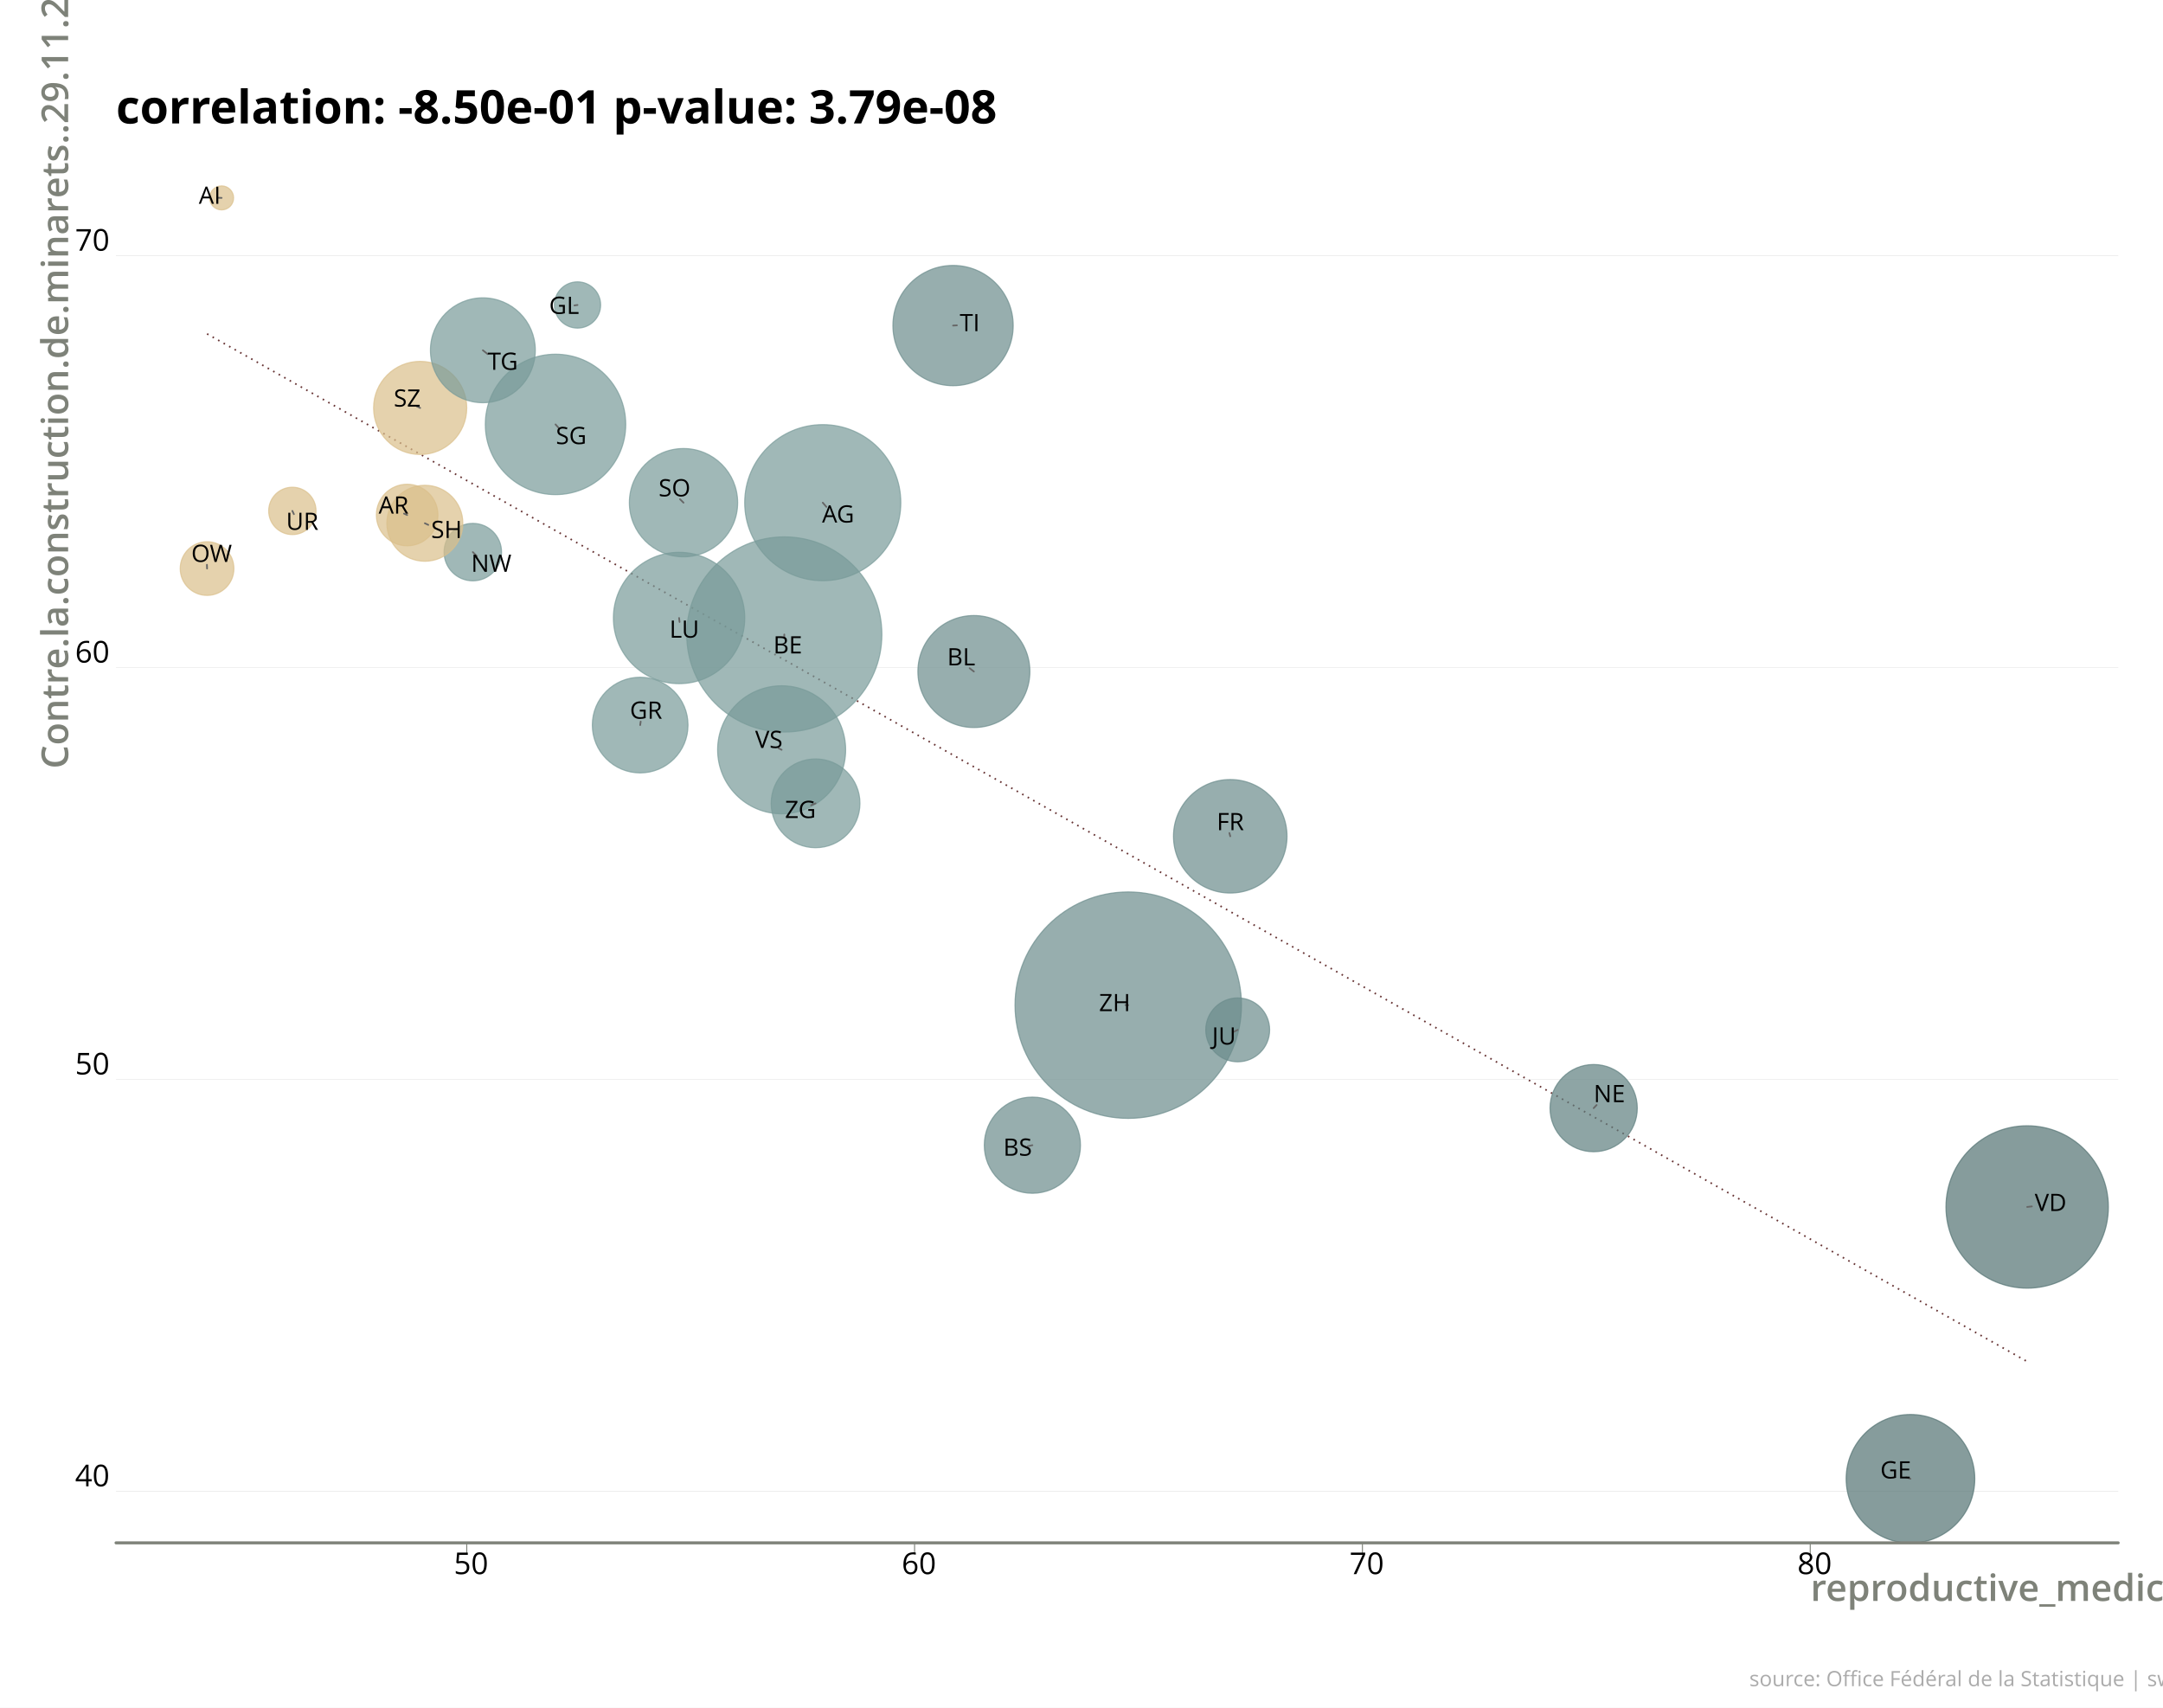
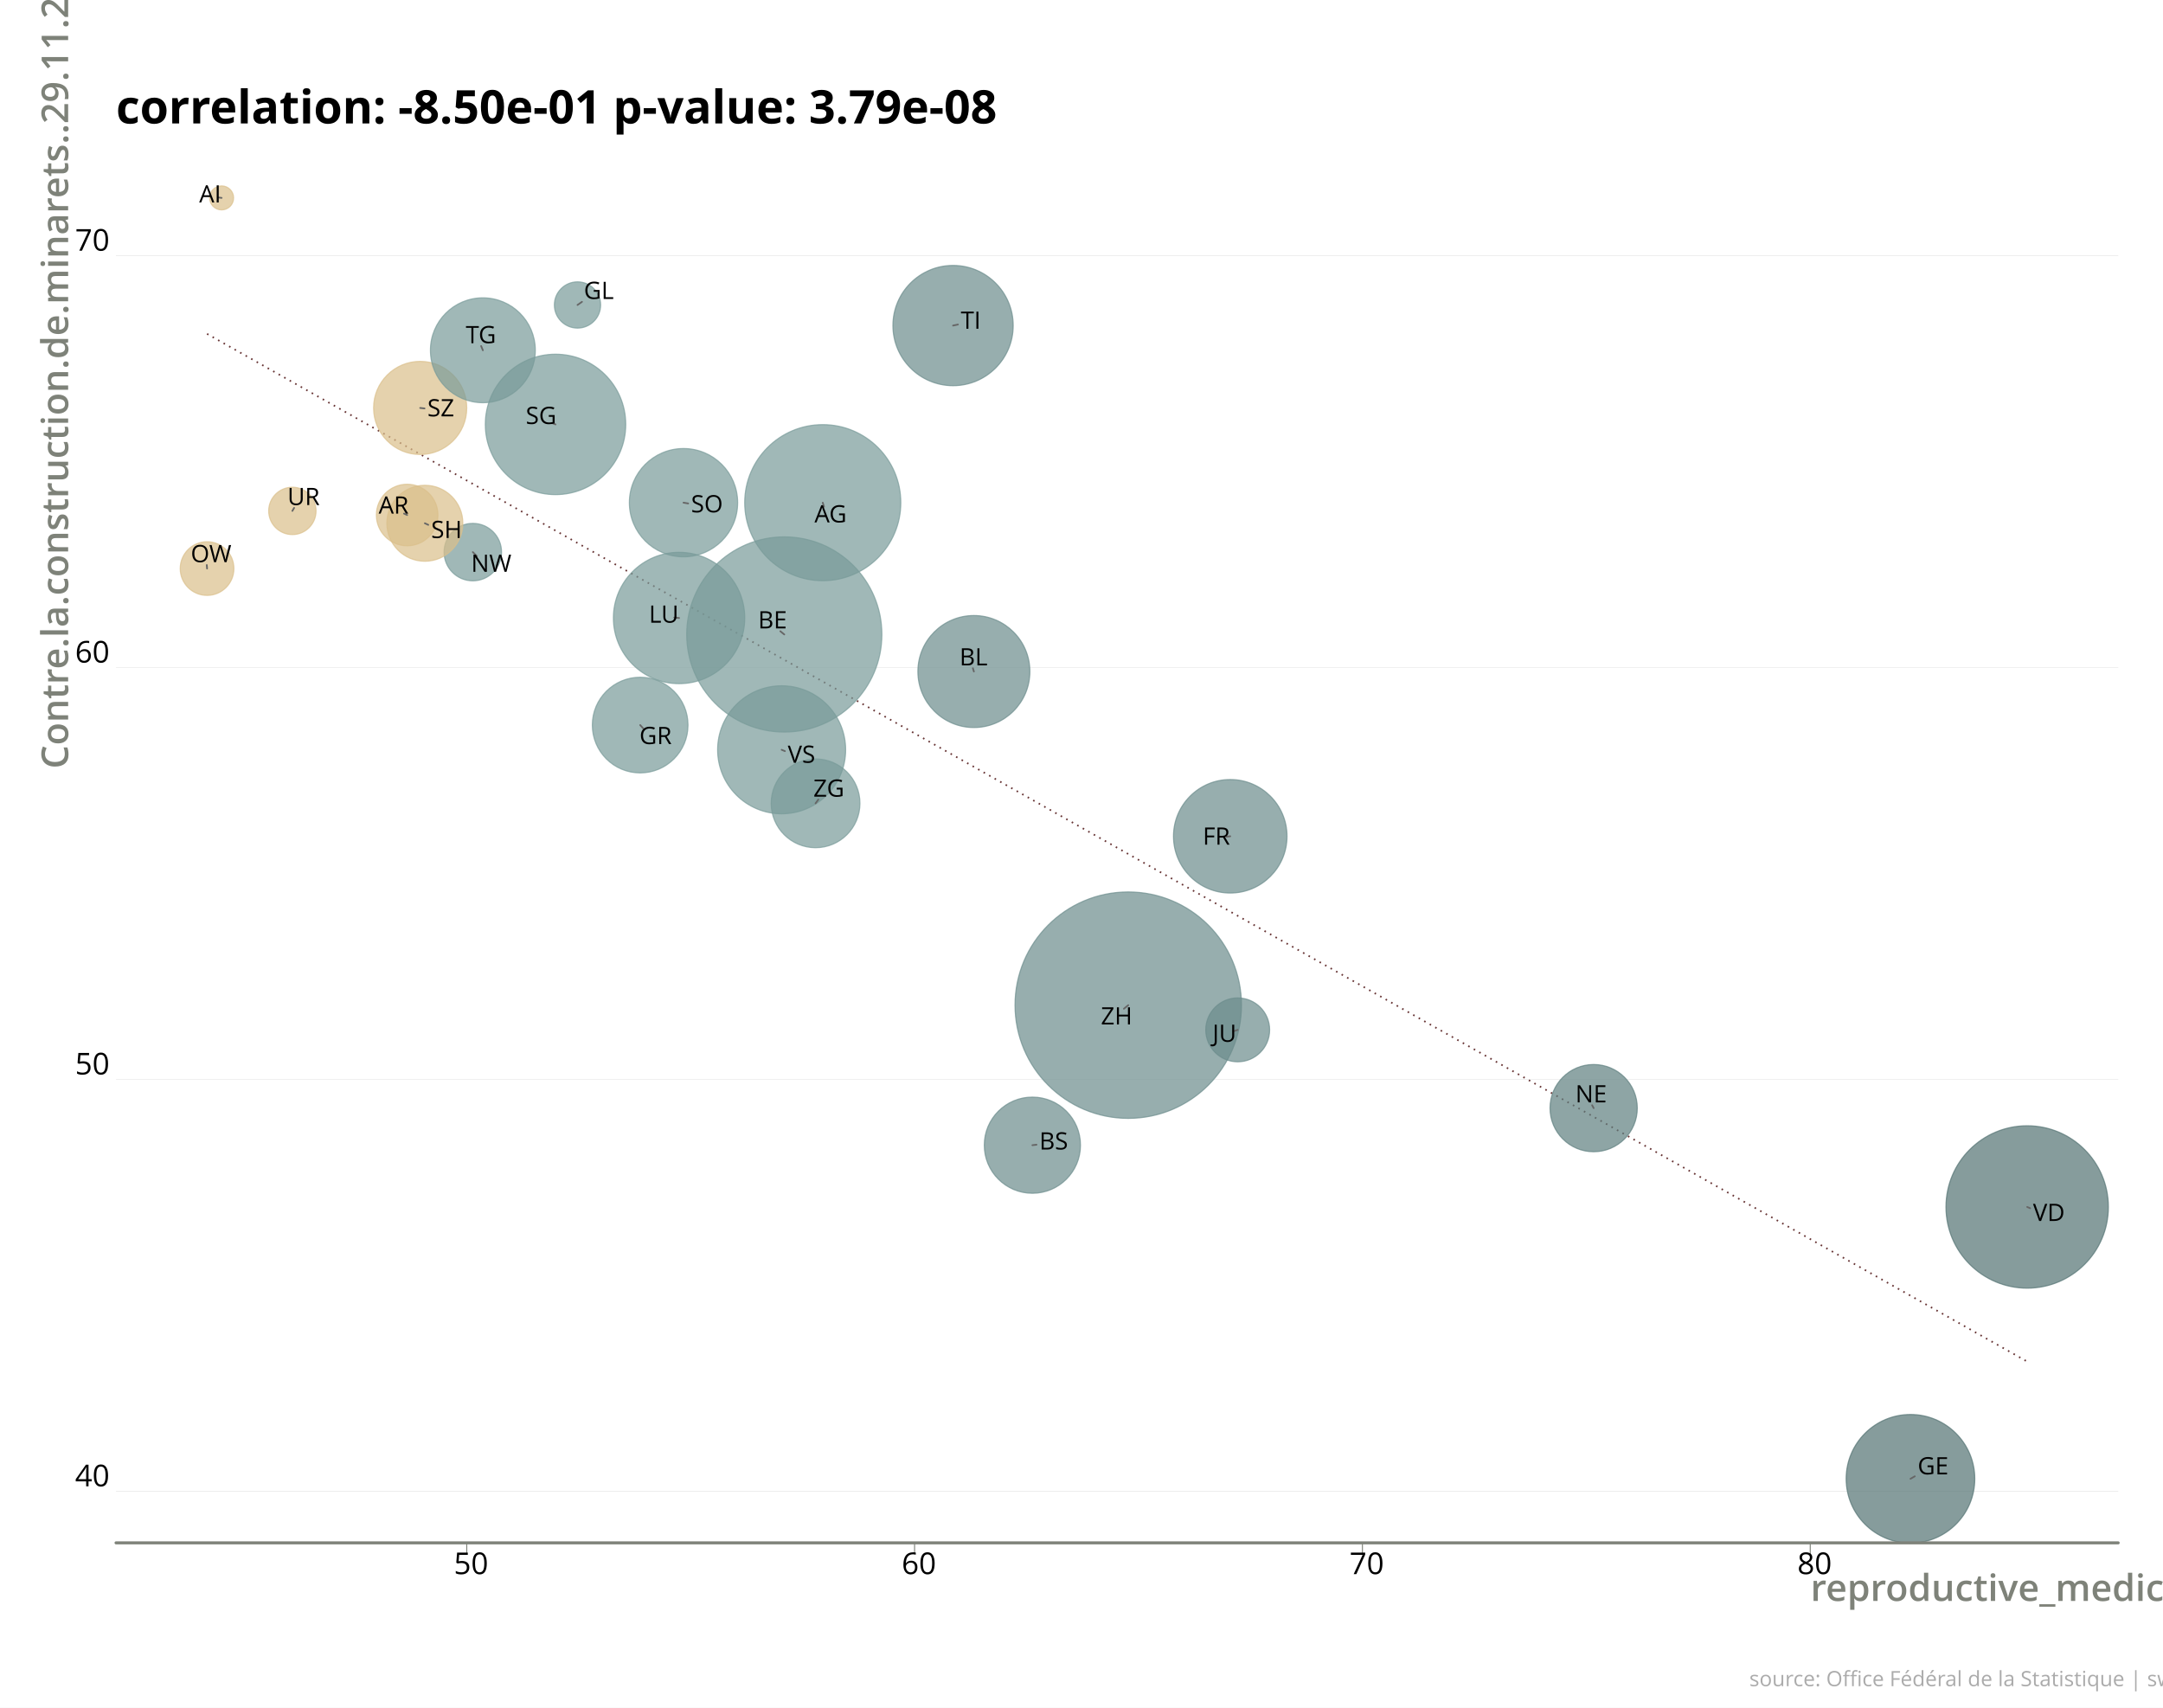
<svg xmlns="http://www.w3.org/2000/svg" viewBox="0 0 1368.00 1080.00">
  <defs>
    <style type="text/css">
    line, polyline, path, rect, circle {
      fill: none;
      stroke: #000000;
      stroke-linecap: round;
      stroke-linejoin: round;
      stroke-miterlimit: 10.00;
    }
  </style>
  </defs>
  <rect width="100%" height="100%" style="stroke: none; fill: #FFFFFF;" />
  <polyline points="73.40,943.04 1339.65,943.04 " style="stroke-width: 0.21; stroke: #D3D3D3;" />
  <polyline points="73.40,682.56 1339.65,682.56 " style="stroke-width: 0.21; stroke: #D3D3D3;" />
  <polyline points="73.40,422.09 1339.65,422.09 " style="stroke-width: 0.21; stroke: #D3D3D3;" />
  <polyline points="73.40,161.61 1339.65,161.61 " style="stroke-width: 0.21; stroke: #D3D3D3;" />
  <polyline points="130.96,211.14 145.53,219.37 160.10,227.59 174.67,235.82 189.24,244.05 203.81,252.27 218.39,260.50 232.96,268.73 247.53,276.96 262.10,285.18 276.67,293.41 291.24,301.64 305.81,309.86 320.39,318.09 334.96,326.32 349.53,334.55 364.10,342.77 378.67,351.00 393.24,359.23 407.81,367.45 422.39,375.68 436.96,383.91 451.53,392.14 466.10,400.36 480.67,408.59 495.24,416.82 509.81,425.04 524.38,433.27 538.96,441.50 553.53,449.72 568.10,457.95 582.67,466.18 597.24,474.41 611.81,482.63 626.38,490.86 640.96,499.09 655.53,507.31 670.10,515.54 684.67,523.77 699.24,532.00 713.81,540.22 728.38,548.45 742.96,556.68 757.53,564.90 772.10,573.13 786.67,581.36 801.24,589.59 815.81,597.81 830.38,606.04 844.96,614.27 859.53,622.49 874.10,630.72 888.67,638.95 903.24,647.18 917.81,655.40 932.38,663.63 946.95,671.86 961.53,680.08 976.10,688.31 990.67,696.54 1005.24,704.77 1019.81,712.99 1034.38,721.22 1048.95,729.45 1063.53,737.67 1078.10,745.90 1092.67,754.13 1107.24,762.36 1121.81,770.58 1136.38,778.81 1150.95,787.04 1165.53,795.26 1180.10,803.49 1194.67,811.72 1209.24,819.95 1223.81,828.17 1238.38,836.40 1252.95,844.63 1267.53,852.85 1282.10,861.08 " style="stroke-width: 1.07; stroke: #663333; stroke-dasharray: 1,3; stroke-linecap: butt;" />
  <circle cx="520.36" cy="317.90" r="37.02pt" style="stroke-width: 0.71; stroke: #789A99; stroke-opacity: 0.70; fill: #789A99; fill-opacity: 0.70;" />
  <circle cx="140.16" cy="125.15" r="5.69pt" style="stroke-width: 0.71; stroke: #DBBF8B; stroke-opacity: 0.70; fill: #DBBF8B; fill-opacity: 0.70;" />
  <circle cx="257.50" cy="325.71" r="14.60pt" style="stroke-width: 0.71; stroke: #DBBF8B; stroke-opacity: 0.70; fill: #DBBF8B; fill-opacity: 0.70;" />
  <circle cx="496.03" cy="401.25" r="46.29pt" style="stroke-width: 0.71; stroke: #789A99; stroke-opacity: 0.70; fill: #789A99; fill-opacity: 0.70;" />
  <circle cx="615.94" cy="424.69" r="26.56pt" style="stroke-width: 0.71; stroke: #6C8C8C; stroke-opacity: 0.70; fill: #6C8C8C; fill-opacity: 0.70;" />
  <circle cx="652.94" cy="724.24" r="22.81pt" style="stroke-width: 0.71; stroke: #6C8C8C; stroke-opacity: 0.70; fill: #6C8C8C; fill-opacity: 0.70;" />
  <circle cx="778.08" cy="528.88" r="26.92pt" style="stroke-width: 0.71; stroke: #6C8C8C; stroke-opacity: 0.70; fill: #6C8C8C; fill-opacity: 0.70;" />
  <circle cx="1208.29" cy="935.22" r="30.50pt" style="stroke-width: 0.71; stroke: #537373; stroke-opacity: 0.70; fill: #537373; fill-opacity: 0.70;" />
  <circle cx="365.25" cy="192.87" r="10.97pt" style="stroke-width: 0.71; stroke: #789A99; stroke-opacity: 0.70; fill: #789A99; fill-opacity: 0.70;" />
  <circle cx="404.88" cy="458.55" r="22.69pt" style="stroke-width: 0.71; stroke: #789A99; stroke-opacity: 0.70; fill: #789A99; fill-opacity: 0.70;" />
  <circle cx="782.79" cy="651.31" r="15.15pt" style="stroke-width: 0.71; stroke: #6C8C8C; stroke-opacity: 0.70; fill: #6C8C8C; fill-opacity: 0.70;" />
  <circle cx="429.49" cy="390.83" r="31.15pt" style="stroke-width: 0.71; stroke: #789A99; stroke-opacity: 0.70; fill: #789A99; fill-opacity: 0.70;" />
  <circle cx="1007.92" cy="700.80" r="20.69pt" style="stroke-width: 0.71; stroke: #5F7F7F; stroke-opacity: 0.70; fill: #5F7F7F; fill-opacity: 0.70;" />
  <circle cx="299.03" cy="349.16" r="13.63pt" style="stroke-width: 0.71; stroke: #789A99; stroke-opacity: 0.70; fill: #789A99; fill-opacity: 0.70;" />
  <circle cx="130.96" cy="359.57" r="12.73pt" style="stroke-width: 0.71; stroke: #DBBF8B; stroke-opacity: 0.70; fill: #DBBF8B; fill-opacity: 0.70;" />
  <circle cx="351.35" cy="268.41" r="33.30pt" style="stroke-width: 0.71; stroke: #789A99; stroke-opacity: 0.70; fill: #789A99; fill-opacity: 0.70;" />
  <circle cx="268.70" cy="330.92" r="18.02pt" style="stroke-width: 0.71; stroke: #DBBF8B; stroke-opacity: 0.70; fill: #DBBF8B; fill-opacity: 0.70;" />
  <circle cx="432.29" cy="317.90" r="25.68pt" style="stroke-width: 0.71; stroke: #789A99; stroke-opacity: 0.70; fill: #789A99; fill-opacity: 0.70;" />
  <circle cx="265.74" cy="257.99" r="22.09pt" style="stroke-width: 0.71; stroke: #DBBF8B; stroke-opacity: 0.70; fill: #DBBF8B; fill-opacity: 0.70;" />
  <circle cx="305.39" cy="221.52" r="24.87pt" style="stroke-width: 0.71; stroke: #789A99; stroke-opacity: 0.70; fill: #789A99; fill-opacity: 0.70;" />
  <circle cx="602.77" cy="205.89" r="28.52pt" style="stroke-width: 0.71; stroke: #6C8C8C; stroke-opacity: 0.70; fill: #6C8C8C; fill-opacity: 0.70;" />
  <circle cx="184.91" cy="323.11" r="11.23pt" style="stroke-width: 0.71; stroke: #DBBF8B; stroke-opacity: 0.70; fill: #DBBF8B; fill-opacity: 0.70;" />
  <circle cx="1282.10" cy="763.31" r="38.51pt" style="stroke-width: 0.71; stroke: #537373; stroke-opacity: 0.70; fill: #537373; fill-opacity: 0.70;" />
  <circle cx="494.35" cy="474.18" r="30.36pt" style="stroke-width: 0.71; stroke: #789A99; stroke-opacity: 0.70; fill: #789A99; fill-opacity: 0.70;" />
  <circle cx="515.81" cy="508.04" r="21.05pt" style="stroke-width: 0.71; stroke: #789A99; stroke-opacity: 0.70; fill: #789A99; fill-opacity: 0.70;" />
  <circle cx="713.57" cy="635.68" r="53.70pt" style="stroke-width: 0.71; stroke: #6C8C8C; stroke-opacity: 0.70; fill: #6C8C8C; fill-opacity: 0.70;" />
-   <line x1="522.62" y1="320.53" x2="520.36" y2="317.90" style="stroke-width: 1.07; stroke: #666666;" />
-   <text x="519.91" y="330.46" style="font-size: 11.38pt; font-family: Open Sans;">AG</text>
-   <line x1="137.89" y1="125.07" x2="140.16" y2="125.15" style="stroke-width: 1.07; stroke: #666666;" />
-   <text x="125.72" y="128.90" style="font-size: 11.38pt; font-family: Open Sans;">AI</text>
-   <line x1="255.50" y1="324.80" x2="257.50" y2="325.71" style="stroke-width: 1.07; stroke: #666666;" />
-   <text x="239.46" y="324.81" style="font-size: 11.38pt; font-family: Open Sans;">AR</text>
-   <line x1="496.00" y1="403.32" x2="496.03" y2="401.25" style="stroke-width: 1.07; stroke: #666666;" />
-   <text x="489.09" y="413.24" style="font-size: 11.38pt; font-family: Open Sans;">BE</text>
-   <line x1="613.25" y1="422.60" x2="615.94" y2="424.69" style="stroke-width: 1.07; stroke: #666666;" />
-   <text x="599.07" y="420.80" style="font-size: 11.38pt; font-family: Open Sans;">BL</text>
-   <line x1="649.95" y1="724.91" x2="652.94" y2="724.24" style="stroke-width: 1.07; stroke: #666666;" />
-   <text x="634.53" y="730.89" style="font-size: 11.38pt; font-family: Open Sans;">BS</text>
-   <line x1="777.54" y1="526.82" x2="778.08" y2="528.88" style="stroke-width: 1.07; stroke: #666666;" />
-   <text x="769.54" y="525.02" style="font-size: 11.38pt; font-family: Open Sans;">FR</text>
-   <line x1="1205.63" y1="934.25" x2="1208.29" y2="935.22" style="stroke-width: 1.07; stroke: #666666;" />
-   <text x="1189.21" y="935.00" style="font-size: 11.38pt; font-family: Open Sans;">GE</text>
-   <line x1="363.30" y1="193.15" x2="365.25" y2="192.87" style="stroke-width: 1.07; stroke: #666666;" />
-   <text x="347.31" y="198.51" style="font-size: 11.38pt; font-family: Open Sans;">GL</text>
-   <line x1="405.20" y1="456.33" x2="404.88" y2="458.55" style="stroke-width: 1.07; stroke: #666666;" />
-   <text x="398.40" y="454.53" style="font-size: 11.38pt; font-family: Open Sans;">GR</text>
-   <line x1="779.68" y1="652.84" x2="782.79" y2="651.31" style="stroke-width: 1.07; stroke: #666666;" />
-   <text x="766.56" y="660.58" style="font-size: 11.38pt; font-family: Open Sans;">JU</text>
-   <line x1="429.80" y1="393.36" x2="429.49" y2="390.83" style="stroke-width: 1.07; stroke: #666666;" />
-   <text x="423.43" y="403.28" style="font-size: 11.38pt; font-family: Open Sans;">LU</text>
-   <line x1="1009.79" y1="698.83" x2="1007.92" y2="700.80" style="stroke-width: 1.07; stroke: #666666;" />
-   <text x="1007.92" y="697.03" style="font-size: 11.38pt; font-family: Open Sans;">NE</text>
+   <line x1="521.12" y1="320.46" x2="520.36" y2="317.90" style="stroke-width: 1.07; stroke: #666666;" />
+   <text x="515.12" y="330.39" style="font-size: 11.38pt; font-family: Open Sans;">AG</text>
+   <line x1="138.15" y1="124.89" x2="140.16" y2="125.15" style="stroke-width: 1.07; stroke: #666666;" />
+   <text x="125.97" y="128.05" style="font-size: 11.38pt; font-family: Open Sans;">AI</text>
+   <line x1="255.51" y1="324.80" x2="257.50" y2="325.71" style="stroke-width: 1.07; stroke: #666666;" />
+   <text x="239.47" y="324.81" style="font-size: 11.38pt; font-family: Open Sans;">AR</text>
+   <line x1="493.51" y1="399.20" x2="496.03" y2="401.25" style="stroke-width: 1.07; stroke: #666666;" />
+   <text x="479.46" y="397.40" style="font-size: 11.38pt; font-family: Open Sans;">BE</text>
+   <line x1="615.30" y1="422.61" x2="615.94" y2="424.69" style="stroke-width: 1.07; stroke: #666666;" />
+   <text x="606.86" y="420.81" style="font-size: 11.38pt; font-family: Open Sans;">BL</text>
+   <line x1="655.53" y1="723.93" x2="652.94" y2="724.24" style="stroke-width: 1.07; stroke: #666666;" />
+   <text x="657.33" y="726.96" style="font-size: 11.38pt; font-family: Open Sans;">BS</text>
+   <line x1="775.41" y1="529.18" x2="778.08" y2="528.88" style="stroke-width: 1.07; stroke: #666666;" />
+   <text x="760.70" y="534.18" style="font-size: 11.38pt; font-family: Open Sans;">FR</text>
+   <line x1="1211.03" y1="933.64" x2="1208.29" y2="935.22" style="stroke-width: 1.07; stroke: #666666;" />
+   <text x="1212.83" y="932.42" style="font-size: 11.38pt; font-family: Open Sans;">GE</text>
+   <line x1="368.08" y1="190.87" x2="365.25" y2="192.87" style="stroke-width: 1.07; stroke: #666666;" />
+   <text x="369.27" y="189.07" style="font-size: 11.38pt; font-family: Open Sans;">GL</text>
+   <line x1="406.77" y1="460.65" x2="404.88" y2="458.55" style="stroke-width: 1.07; stroke: #666666;" />
+   <text x="404.42" y="470.57" style="font-size: 11.38pt; font-family: Open Sans;">GR</text>
+   <line x1="779.99" y1="652.26" x2="782.79" y2="651.31" style="stroke-width: 1.07; stroke: #666666;" />
+   <text x="766.86" y="658.86" style="font-size: 11.38pt; font-family: Open Sans;">JU</text>
+   <line x1="426.42" y1="390.55" x2="429.49" y2="390.83" style="stroke-width: 1.07; stroke: #666666;" />
+   <text x="410.43" y="393.79" style="font-size: 11.38pt; font-family: Open Sans;">LU</text>
+   <line x1="1006.94" y1="698.97" x2="1007.92" y2="700.80" style="stroke-width: 1.07; stroke: #666666;" />
+   <text x="996.36" y="697.17" style="font-size: 11.38pt; font-family: Open Sans;">NE</text>
  <line x1="301.60" y1="351.69" x2="299.03" y2="349.16" style="stroke-width: 1.07; stroke: #666666;" />
-   <text x="297.98" y="361.62" style="font-size: 11.38pt; font-family: Open Sans;">NW</text>
-   <line x1="130.88" y1="357.17" x2="130.96" y2="359.57" style="stroke-width: 1.07; stroke: #666666;" />
-   <text x="120.98" y="355.37" style="font-size: 11.38pt; font-family: Open Sans;">OW</text>
-   <line x1="353.61" y1="270.94" x2="351.35" y2="268.41" style="stroke-width: 1.07; stroke: #666666;" />
-   <text x="351.57" y="280.87" style="font-size: 11.38pt; font-family: Open Sans;">SG</text>
-   <line x1="270.87" y1="331.94" x2="268.70" y2="330.92" style="stroke-width: 1.07; stroke: #666666;" />
-   <text x="272.67" y="340.26" style="font-size: 11.38pt; font-family: Open Sans;">SH</text>
-   <line x1="430.07" y1="315.72" x2="432.29" y2="317.90" style="stroke-width: 1.07; stroke: #666666;" />
-   <text x="416.54" y="313.92" style="font-size: 11.38pt; font-family: Open Sans;">SO</text>
-   <line x1="263.58" y1="256.96" x2="265.74" y2="257.99" style="stroke-width: 1.07; stroke: #666666;" />
-   <text x="249.03" y="257.14" style="font-size: 11.38pt; font-family: Open Sans;">SZ</text>
-   <line x1="308.42" y1="223.95" x2="305.39" y2="221.52" style="stroke-width: 1.07; stroke: #666666;" />
-   <text x="308.41" y="233.88" style="font-size: 11.38pt; font-family: Open Sans;">TG</text>
-   <line x1="605.20" y1="205.76" x2="602.77" y2="205.89" style="stroke-width: 1.07; stroke: #666666;" />
-   <text x="607.00" y="209.46" style="font-size: 11.38pt; font-family: Open Sans;">TI</text>
-   <line x1="185.88" y1="325.17" x2="184.91" y2="323.11" style="stroke-width: 1.07; stroke: #666666;" />
-   <text x="180.97" y="335.09" style="font-size: 11.38pt; font-family: Open Sans;">UR</text>
-   <line x1="1285.07" y1="762.95" x2="1282.10" y2="763.31" style="stroke-width: 1.07; stroke: #666666;" />
-   <text x="1286.87" y="765.86" style="font-size: 11.38pt; font-family: Open Sans;">VD</text>
-   <line x1="492.42" y1="473.20" x2="494.35" y2="474.18" style="stroke-width: 1.07; stroke: #666666;" />
-   <text x="477.60" y="473.04" style="font-size: 11.38pt; font-family: Open Sans;">VS</text>
-   <line x1="513.02" y1="509.26" x2="515.81" y2="508.04" style="stroke-width: 1.07; stroke: #666666;" />
-   <text x="496.44" y="517.33" style="font-size: 11.38pt; font-family: Open Sans;">ZG</text>
-   <line x1="711.76" y1="635.63" x2="713.57" y2="635.68" style="stroke-width: 1.07; stroke: #666666;" />
-   <text x="695.07" y="639.47" style="font-size: 11.38pt; font-family: Open Sans;">ZH</text>
+   <text x="297.97" y="361.61" style="font-size: 11.38pt; font-family: Open Sans;">NW</text>
+   <line x1="130.79" y1="357.33" x2="130.96" y2="359.57" style="stroke-width: 1.07; stroke: #666666;" />
+   <text x="120.65" y="355.53" style="font-size: 11.38pt; font-family: Open Sans;">OW</text>
+   <line x1="348.85" y1="267.47" x2="351.35" y2="268.41" style="stroke-width: 1.07; stroke: #666666;" />
+   <text x="332.51" y="268.15" style="font-size: 11.38pt; font-family: Open Sans;">SG</text>
+   <line x1="270.86" y1="331.93" x2="268.70" y2="330.92" style="stroke-width: 1.07; stroke: #666666;" />
+   <text x="272.66" y="340.26" style="font-size: 11.38pt; font-family: Open Sans;">SH</text>
+   <line x1="435.26" y1="318.40" x2="432.29" y2="317.90" style="stroke-width: 1.07; stroke: #666666;" />
+   <text x="437.06" y="324.04" style="font-size: 11.38pt; font-family: Open Sans;">SO</text>
+   <line x1="268.51" y1="258.31" x2="265.74" y2="257.99" style="stroke-width: 1.07; stroke: #666666;" />
+   <text x="270.31" y="263.32" style="font-size: 11.38pt; font-family: Open Sans;">SZ</text>
+   <line x1="304.29" y1="218.84" x2="305.39" y2="221.52" style="stroke-width: 1.07; stroke: #666666;" />
+   <text x="294.58" y="217.04" style="font-size: 11.38pt; font-family: Open Sans;">TG</text>
+   <line x1="605.85" y1="205.23" x2="602.77" y2="205.89" style="stroke-width: 1.07; stroke: #666666;" />
+   <text x="607.65" y="207.90" style="font-size: 11.38pt; font-family: Open Sans;">TI</text>
+   <line x1="186.02" y1="321.20" x2="184.91" y2="323.11" style="stroke-width: 1.07; stroke: #666666;" />
+   <text x="181.79" y="319.40" style="font-size: 11.38pt; font-family: Open Sans;">UR</text>
+   <line x1="1283.98" y1="764.11" x2="1282.10" y2="763.31" style="stroke-width: 1.07; stroke: #666666;" />
+   <text x="1285.78" y="772.16" style="font-size: 11.38pt; font-family: Open Sans;">VD</text>
+   <line x1="496.43" y1="475.02" x2="494.35" y2="474.18" style="stroke-width: 1.07; stroke: #666666;" />
+   <text x="498.23" y="482.40" style="font-size: 11.38pt; font-family: Open Sans;">VS</text>
+   <line x1="517.55" y1="505.64" x2="515.81" y2="508.04" style="stroke-width: 1.07; stroke: #666666;" />
+   <text x="514.41" y="503.84" style="font-size: 11.38pt; font-family: Open Sans;">ZG</text>
+   <line x1="710.80" y1="637.96" x2="713.57" y2="635.68" style="stroke-width: 1.07; stroke: #666666;" />
+   <text x="696.27" y="647.89" style="font-size: 11.38pt; font-family: Open Sans;">ZH</text>
  <text x="47.49" y="939.98" style="font-size: 14.30pt; font-family: Open Sans;">40</text>
  <text x="47.49" y="679.50" style="font-size: 14.30pt; font-family: Open Sans;">50</text>
  <text x="47.49" y="419.03" style="font-size: 14.30pt; font-family: Open Sans;">60</text>
  <text x="47.49" y="158.55" style="font-size: 14.30pt; font-family: Open Sans;">70</text>
  <polyline points="73.40,975.73 1339.65,975.73 " style="stroke-width: 1.92; stroke: #7E8279;" />
  <polyline points="295.20,983.10 295.20,975.73 " style="stroke-width: 0.64; stroke: #7E8279; stroke-linecap: butt;" />
  <polyline points="578.43,983.10 578.43,975.73 " style="stroke-width: 0.64; stroke: #7E8279; stroke-linecap: butt;" />
  <polyline points="861.67,983.10 861.67,975.73 " style="stroke-width: 0.64; stroke: #7E8279; stroke-linecap: butt;" />
  <polyline points="1144.90,983.10 1144.90,975.73 " style="stroke-width: 0.64; stroke: #7E8279; stroke-linecap: butt;" />
  <text x="287.02" y="995.50" style="font-size: 14.30pt; font-family: Open Sans;">50</text>
  <text x="570.26" y="995.50" style="font-size: 14.30pt; font-family: Open Sans;">60</text>
  <text x="853.49" y="995.50" style="font-size: 14.30pt; font-family: Open Sans;">70</text>
  <text x="1136.73" y="995.50" style="font-size: 14.30pt; font-family: Open Sans;">80</text>
  <text x="1145.06" y="1012.45" style="font-size: 17.60pt; fill: #7E8279; font-family: Open Sans Semibold;">reproductive_medicine</text>
  <text transform="translate(43.10,486.18) rotate(-90)" style="font-size: 17.60pt; fill: #7E8279; font-family: Open Sans Semibold;">Contre.la.construction.de.minarets..29.11.2009.</text>
  <text x="73.40" y="78.07" style="font-size: 22.00pt; font-weight: bold; font-family: Open Sans;">correlation: -8.50e-01   p-value:  3.79e-08</text>
  <text x="1106.37" y="1066.38" style="font-size: 10.00pt; fill: #737373; fill-opacity: 0.60; font-family: Open Sans;">source: Office Fédéral de la Statistique | swissinfo.ch </text>
</svg>
